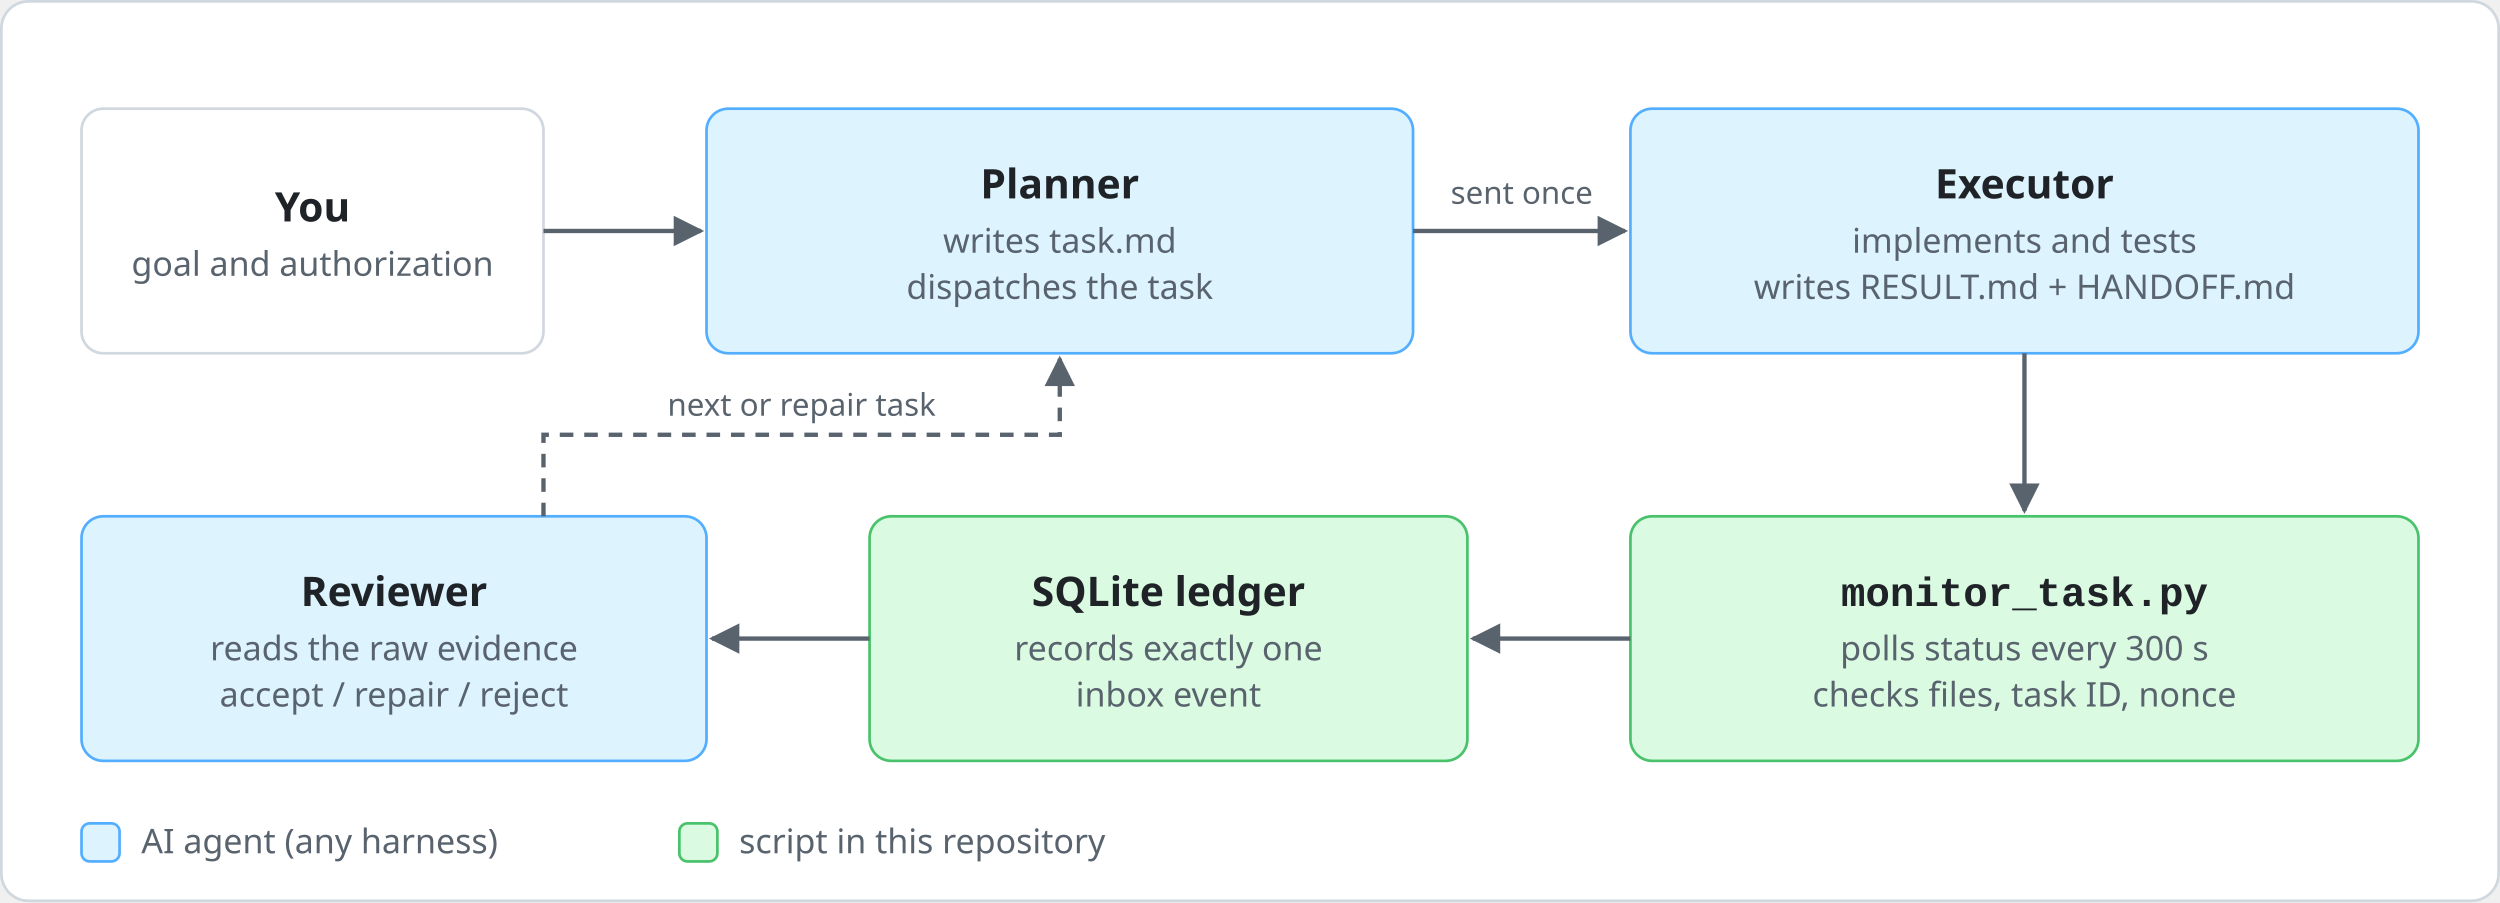
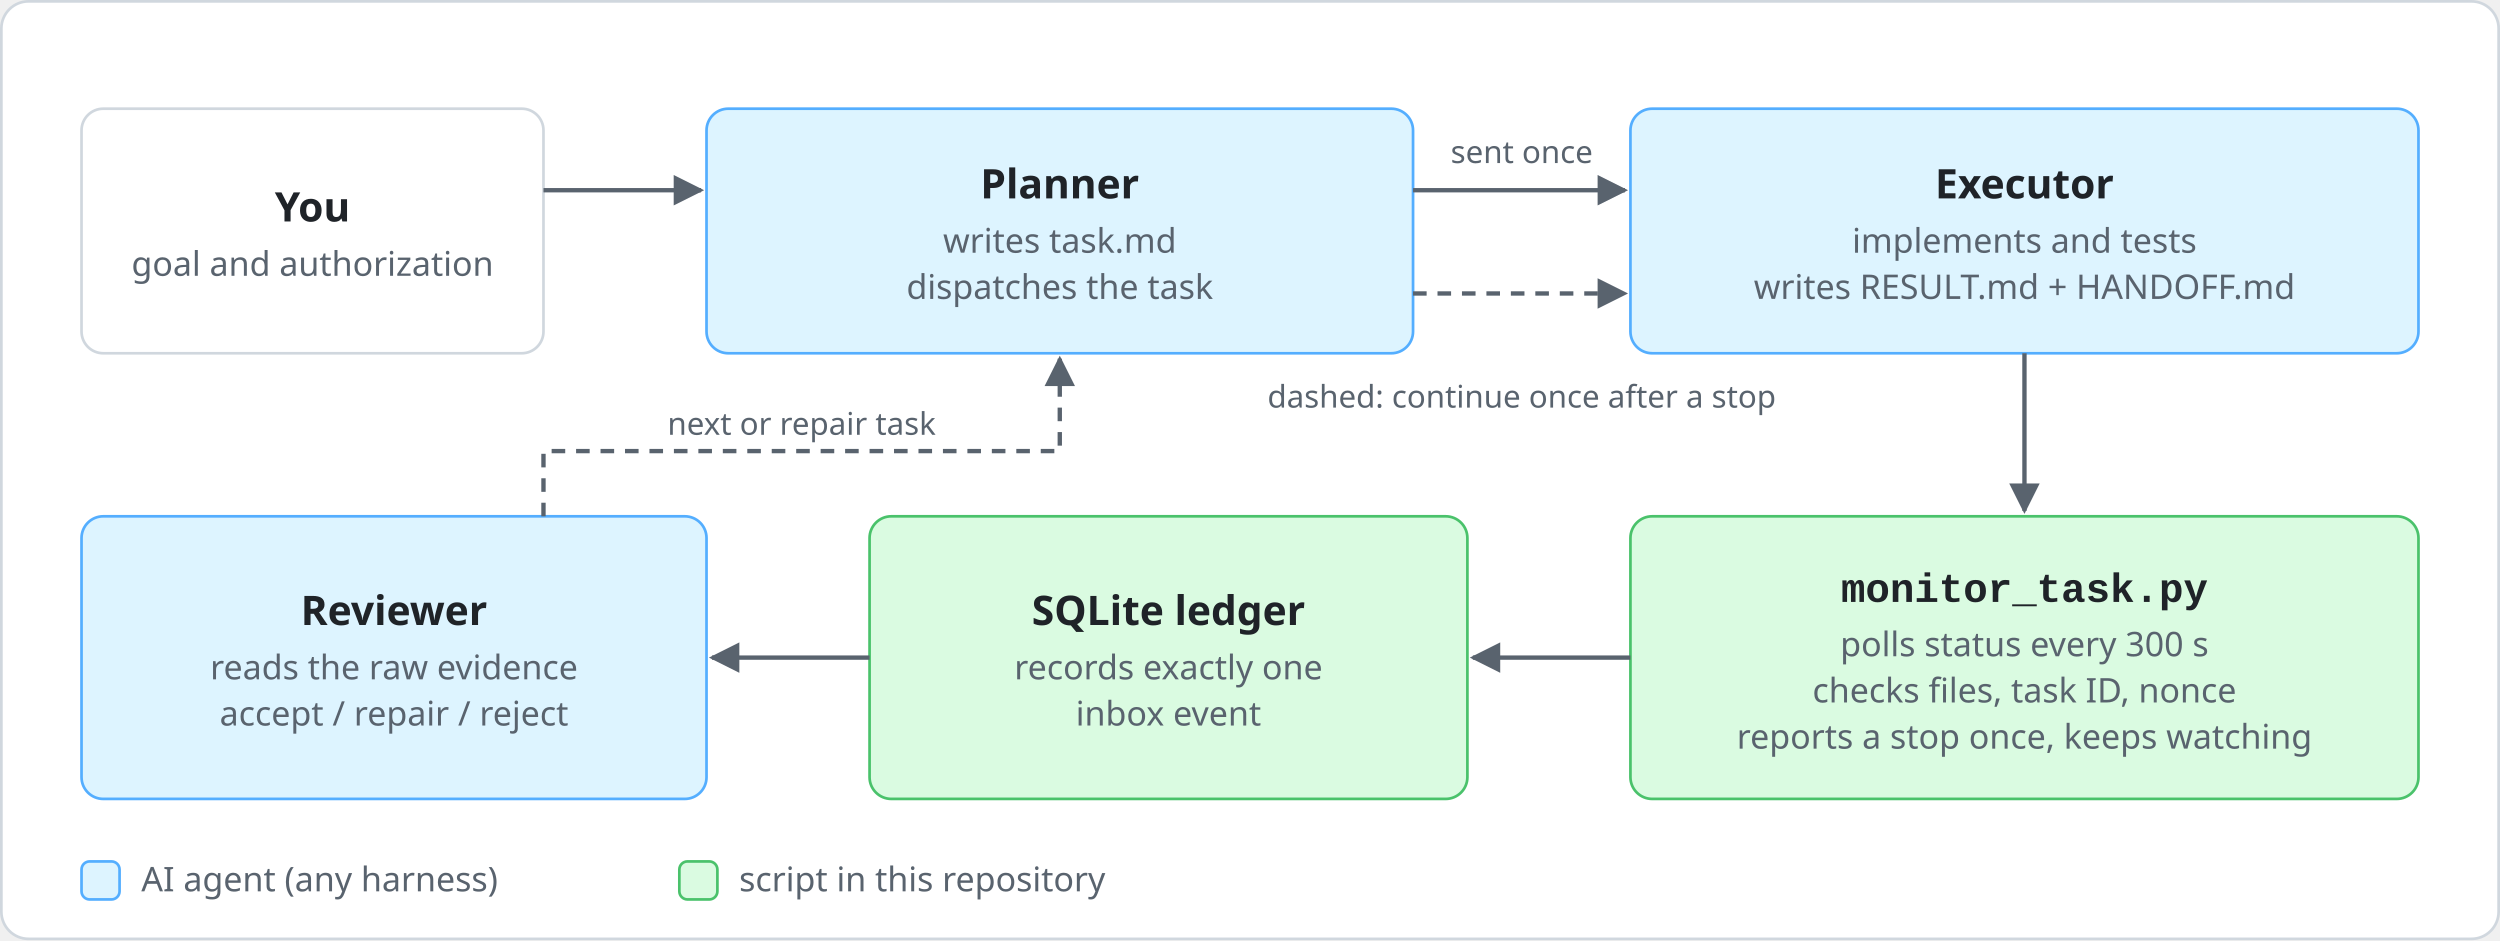
- <svg xmlns="http://www.w3.org/2000/svg" width="920" height="332" viewBox="0 0 920 332" role="img">
+ <svg xmlns="http://www.w3.org/2000/svg" width="920" height="346" viewBox="0 0 920 346" role="img">
  <style>
.bg{fill:#ffffff;stroke:#d0d7de}.box{fill:#f6f8fa;stroke:#d0d7de}.t{fill:#1f2328}.m{fill:#59636e}
.ar{stroke:#59636e;fill:none;stroke-width:1.6}.ah{fill:#59636e}.dash{stroke-dasharray:5 4}
.agent{fill:#ddf4ff;stroke:#54aeff}.tool{fill:#dafbe1;stroke:#4ac26b}.warn{fill:#fff8c5;stroke:#d4a72c}
.bad{fill:#ffebe9;stroke:#ff8182}.chip{fill:#ffffff;stroke:#d0d7de}
@media (prefers-color-scheme: dark){
.bg{fill:#0d1117;stroke:#3d444d}.box{fill:#161b22;stroke:#3d444d}.t{fill:#f0f6fc}.m{fill:#9198a1}
.ar{stroke:#9198a1}.ah{fill:#9198a1}.agent{fill:#0c2d6b;stroke:#1f6feb}.tool{fill:#0f2d1a;stroke:#2ea043}
.warn{fill:#341a00;stroke:#9e6a03}.bad{fill:#3c0f13;stroke:#da3633}.chip{fill:#0d1117;stroke:#3d444d}}
text{font-family:-apple-system,"Segoe UI","Noto Sans","Helvetica Neue",Arial,"Microsoft YaHei","PingFang SC","Noto Sans CJK SC",sans-serif}
.mono{font-family:ui-monospace,SFMono-Regular,Consolas,"Liberation Mono",Menlo,monospace}
</style>
  <defs>
    <marker id="ah" viewBox="0 0 10 10" refX="9" refY="5" markerWidth="7" markerHeight="7" orient="auto-start-reverse">
      <path d="M0,0 L10,5 L0,10 z" class="ah" />
    </marker>
  </defs>
-   <rect x="0.5" y="0.5" width="919" height="331" rx="10" class="bg" />
+   <rect x="0.5" y="0.5" width="919" height="345" rx="10" class="bg" />
  <rect x="30" y="40" width="170" height="90" rx="8" class="chip" />
  <text x="115" y="81.5" font-size="15" text-anchor="middle" font-weight="600" class="t">You</text>
  <text x="115" y="101.5" font-size="12.5" text-anchor="middle" class="m">goal and authorization</text>
  <rect x="260" y="40" width="260" height="90" rx="8" class="agent" />
  <text x="390" y="73" font-size="15" text-anchor="middle" font-weight="600" class="t">Planner</text>
  <text x="390" y="93" font-size="12.5" text-anchor="middle" class="m">writes task.md</text>
  <text x="390" y="110" font-size="12.5" text-anchor="middle" class="m">dispatches the task</text>
  <rect x="600" y="40" width="290" height="90" rx="8" class="agent" />
  <text x="745" y="73" font-size="15" text-anchor="middle" font-weight="600" class="t">Executor</text>
  <text x="745" y="93" font-size="12.5" text-anchor="middle" class="m">implements and tests</text>
  <text x="745" y="110" font-size="12.5" text-anchor="middle" class="m">writes RESULT.md + HANDOFF.md</text>
-   <rect x="600" y="190" width="290" height="90" rx="8" class="tool" />
-   <text x="745" y="223" font-size="15" text-anchor="middle" font-weight="600" class="t mono">monitor_task.py</text>
-   <text x="745" y="243" font-size="12.5" text-anchor="middle" class="m">polls status every 300 s</text>
-   <text x="745" y="260" font-size="12.5" text-anchor="middle" class="m">checks files, task ID, nonce</text>
-   <rect x="320" y="190" width="220" height="90" rx="8" class="tool" />
-   <text x="430" y="223" font-size="15" text-anchor="middle" font-weight="600" class="t">SQLite ledger</text>
-   <text x="430" y="243" font-size="12.5" text-anchor="middle" class="m">records exactly one</text>
-   <text x="430" y="260" font-size="12.5" text-anchor="middle" class="m">inbox event</text>
-   <rect x="30" y="190" width="230" height="90" rx="8" class="agent" />
-   <text x="145" y="223" font-size="15" text-anchor="middle" font-weight="600" class="t">Reviewer</text>
-   <text x="145" y="243" font-size="12.5" text-anchor="middle" class="m">reads the raw evidence</text>
-   <text x="145" y="260" font-size="12.5" text-anchor="middle" class="m">accept / repair / reject</text>
-   <path d="M200,85 L258,85" class="ar" marker-end="url(#ah)" />
-   <path d="M520,85 L598,85" class="ar" marker-end="url(#ah)" />
-   <text x="560" y="75" font-size="11.5" text-anchor="middle" class="m">sent once</text>
+   <rect x="600" y="190" width="290" height="104" rx="8" class="tool" />
+   <text x="745" y="221.5" font-size="15" text-anchor="middle" font-weight="600" class="t mono">monitor_task.py</text>
+   <text x="745" y="241.5" font-size="12.5" text-anchor="middle" class="m">polls status every 300 s</text>
+   <text x="745" y="258.5" font-size="12.5" text-anchor="middle" class="m">checks files, task ID, nonce</text>
+   <text x="745" y="275.5" font-size="12.5" text-anchor="middle" class="m">reports a stop once, keeps watching</text>
+   <rect x="320" y="190" width="220" height="104" rx="8" class="tool" />
+   <text x="430" y="230" font-size="15" text-anchor="middle" font-weight="600" class="t">SQLite ledger</text>
+   <text x="430" y="250" font-size="12.5" text-anchor="middle" class="m">records exactly one</text>
+   <text x="430" y="267" font-size="12.5" text-anchor="middle" class="m">inbox event</text>
+   <rect x="30" y="190" width="230" height="104" rx="8" class="agent" />
+   <text x="145" y="230" font-size="15" text-anchor="middle" font-weight="600" class="t">Reviewer</text>
+   <text x="145" y="250" font-size="12.5" text-anchor="middle" class="m">reads the raw evidence</text>
+   <text x="145" y="267" font-size="12.5" text-anchor="middle" class="m">accept / repair / reject</text>
+   <path d="M200,70 L258,70" class="ar" marker-end="url(#ah)" />
+   <path d="M520,70 L598,70" class="ar" marker-end="url(#ah)" />
+   <text x="560" y="60" font-size="11.5" text-anchor="middle" class="m">sent once</text>
+   <path d="M520,108 L598,108" class="ar dash" marker-end="url(#ah)" />
+   <text x="560" y="150" font-size="11.5" text-anchor="middle" class="m">dashed: continue once after a stop</text>
  <path d="M745,130 L745,188" class="ar" marker-end="url(#ah)" />
-   <path d="M600,235 L542,235" class="ar" marker-end="url(#ah)" />
-   <path d="M320,235 L262,235" class="ar" marker-end="url(#ah)" />
-   <path d="M200,190 L200,160 L390,160 L390,132" class="ar dash" marker-end="url(#ah)" />
-   <text x="295" y="153" font-size="11.5" text-anchor="middle" class="m">next or repair task</text>
-   <rect x="30" y="303" width="14" height="14" rx="3" class="agent" />
-   <text x="52" y="314" font-size="12.5" text-anchor="start" class="m">AI agent (any harness)</text>
-   <rect x="250" y="303" width="14" height="14" rx="3" class="tool" />
-   <text x="272" y="314" font-size="12.5" text-anchor="start" class="m">script in this repository</text>
+   <path d="M600,242 L542,242" class="ar" marker-end="url(#ah)" />
+   <path d="M320,242 L262,242" class="ar" marker-end="url(#ah)" />
+   <path d="M200,190 L200,166 L390,166 L390,132" class="ar dash" marker-end="url(#ah)" />
+   <text x="295" y="160" font-size="11.5" text-anchor="middle" class="m">next or repair task</text>
+   <rect x="30" y="317" width="14" height="14" rx="3" class="agent" />
+   <text x="52" y="328" font-size="12.5" text-anchor="start" class="m">AI agent (any harness)</text>
+   <rect x="250" y="317" width="14" height="14" rx="3" class="tool" />
+   <text x="272" y="328" font-size="12.5" text-anchor="start" class="m">script in this repository</text>
</svg>
